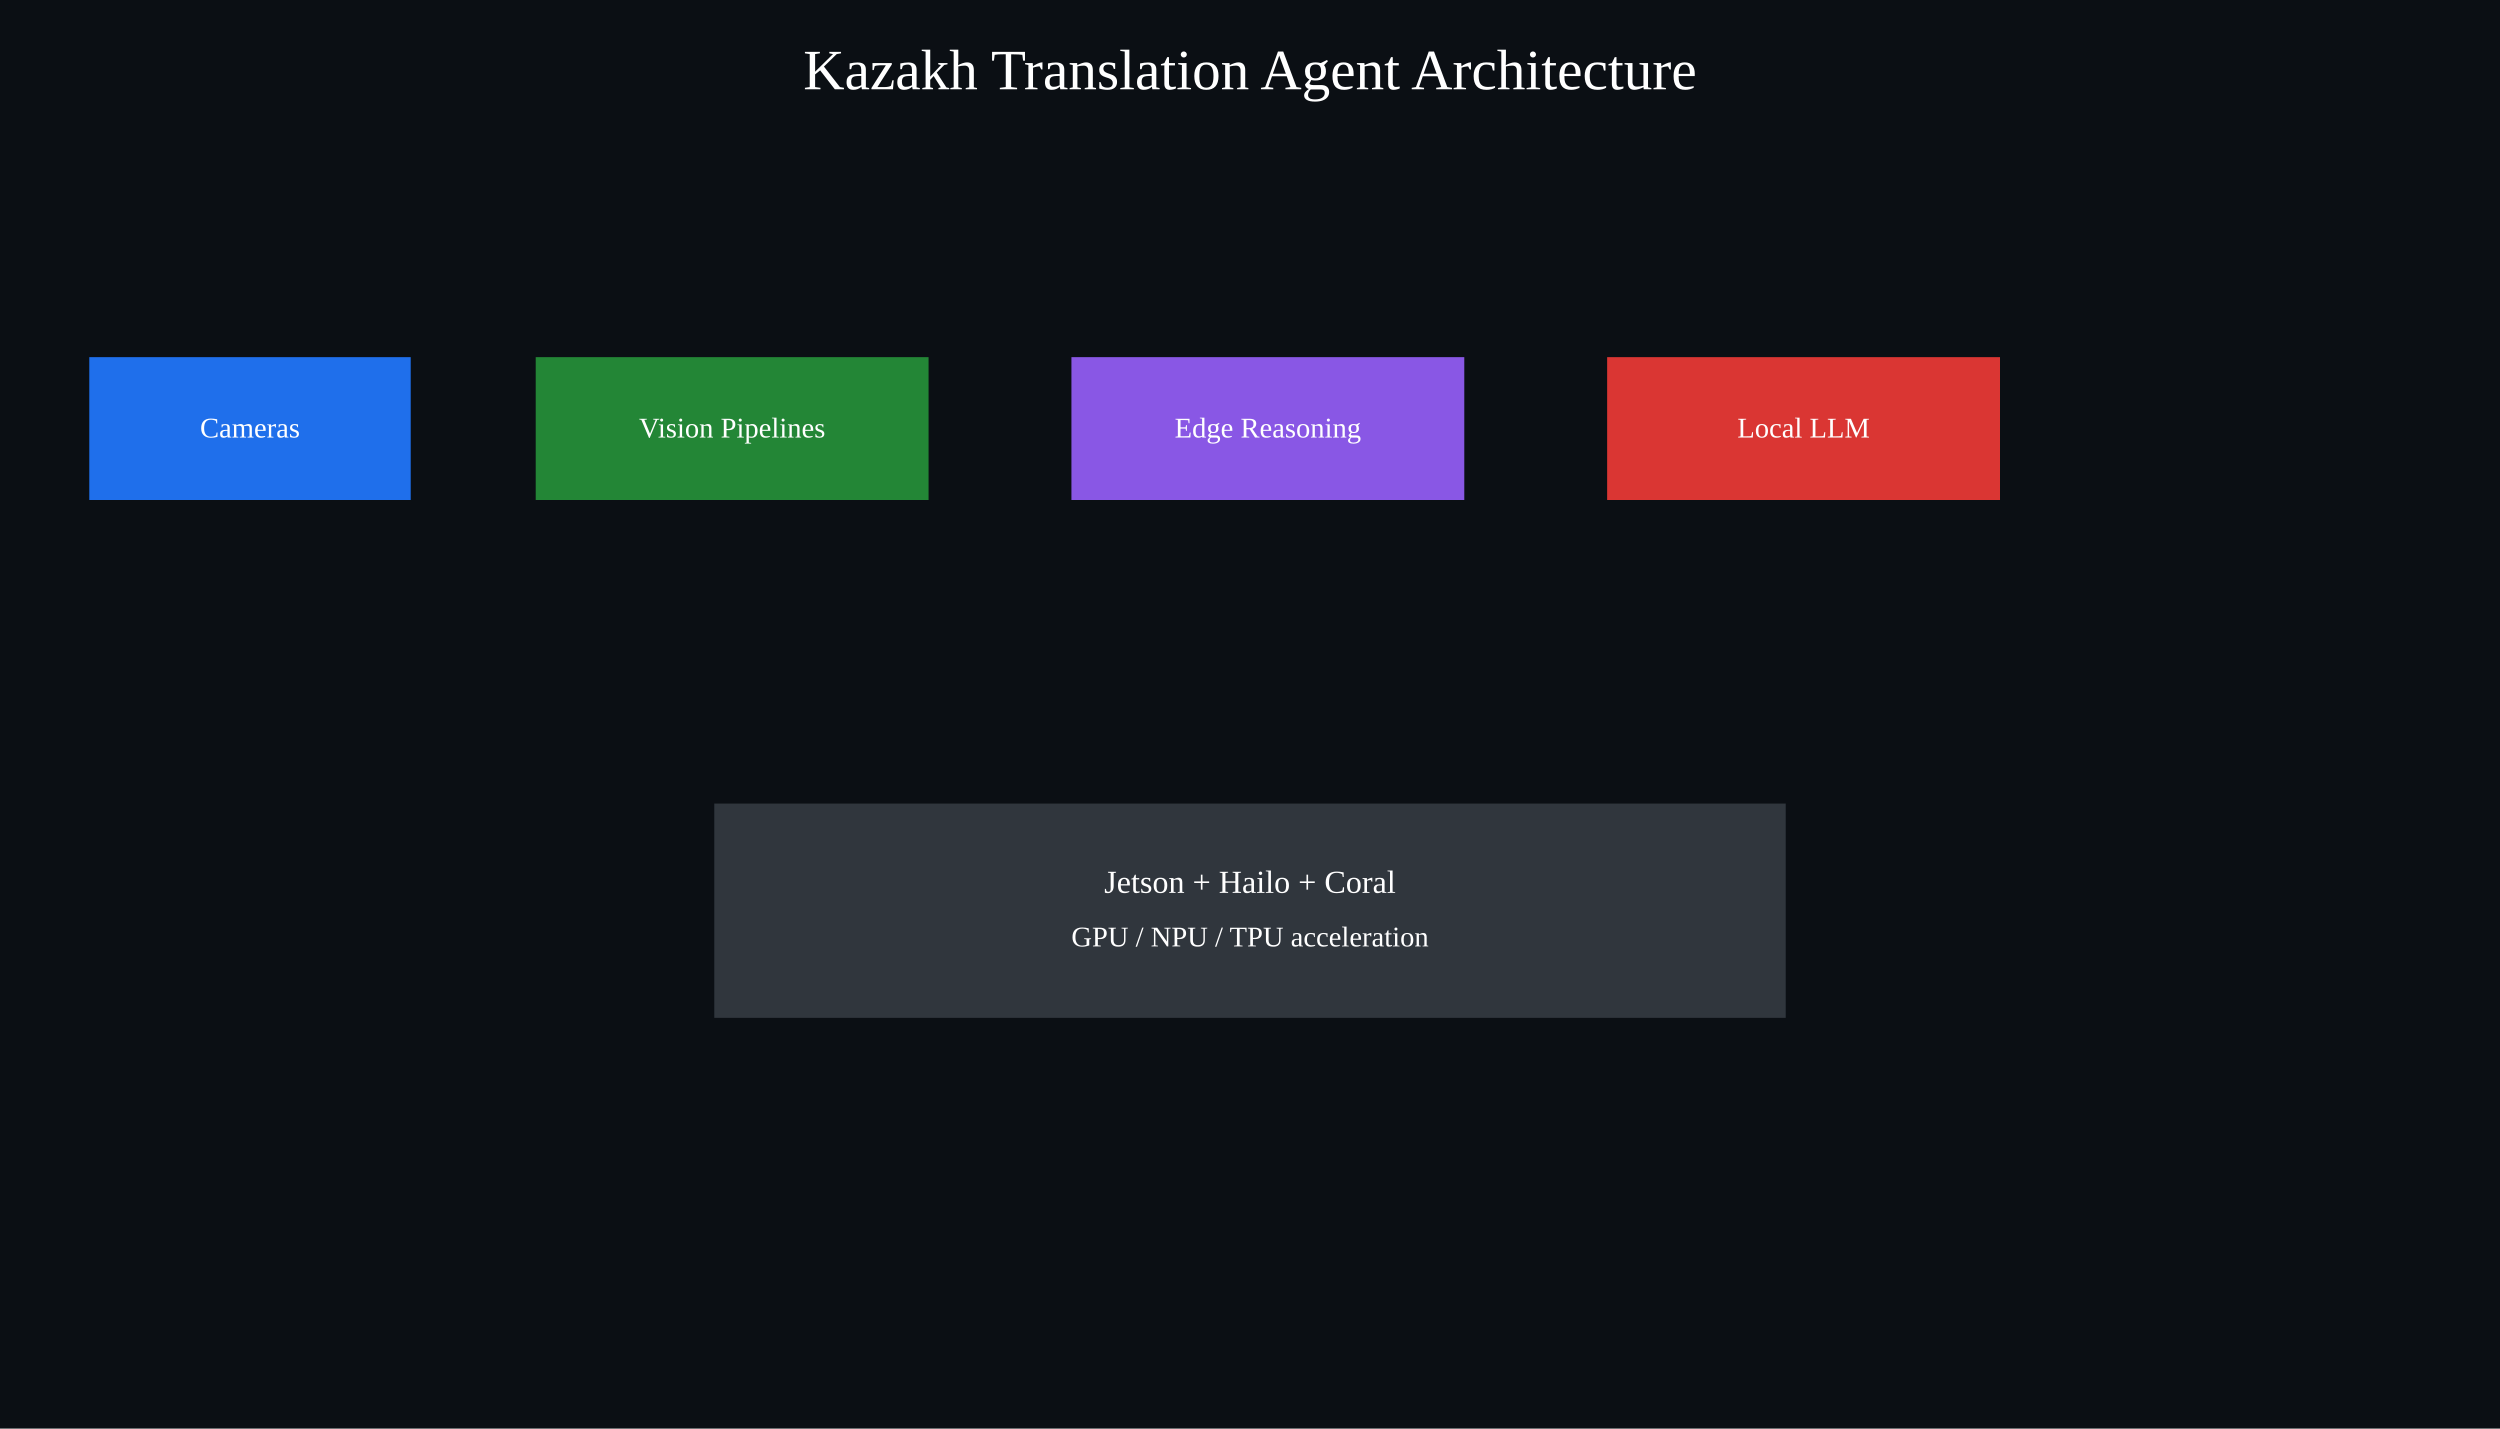
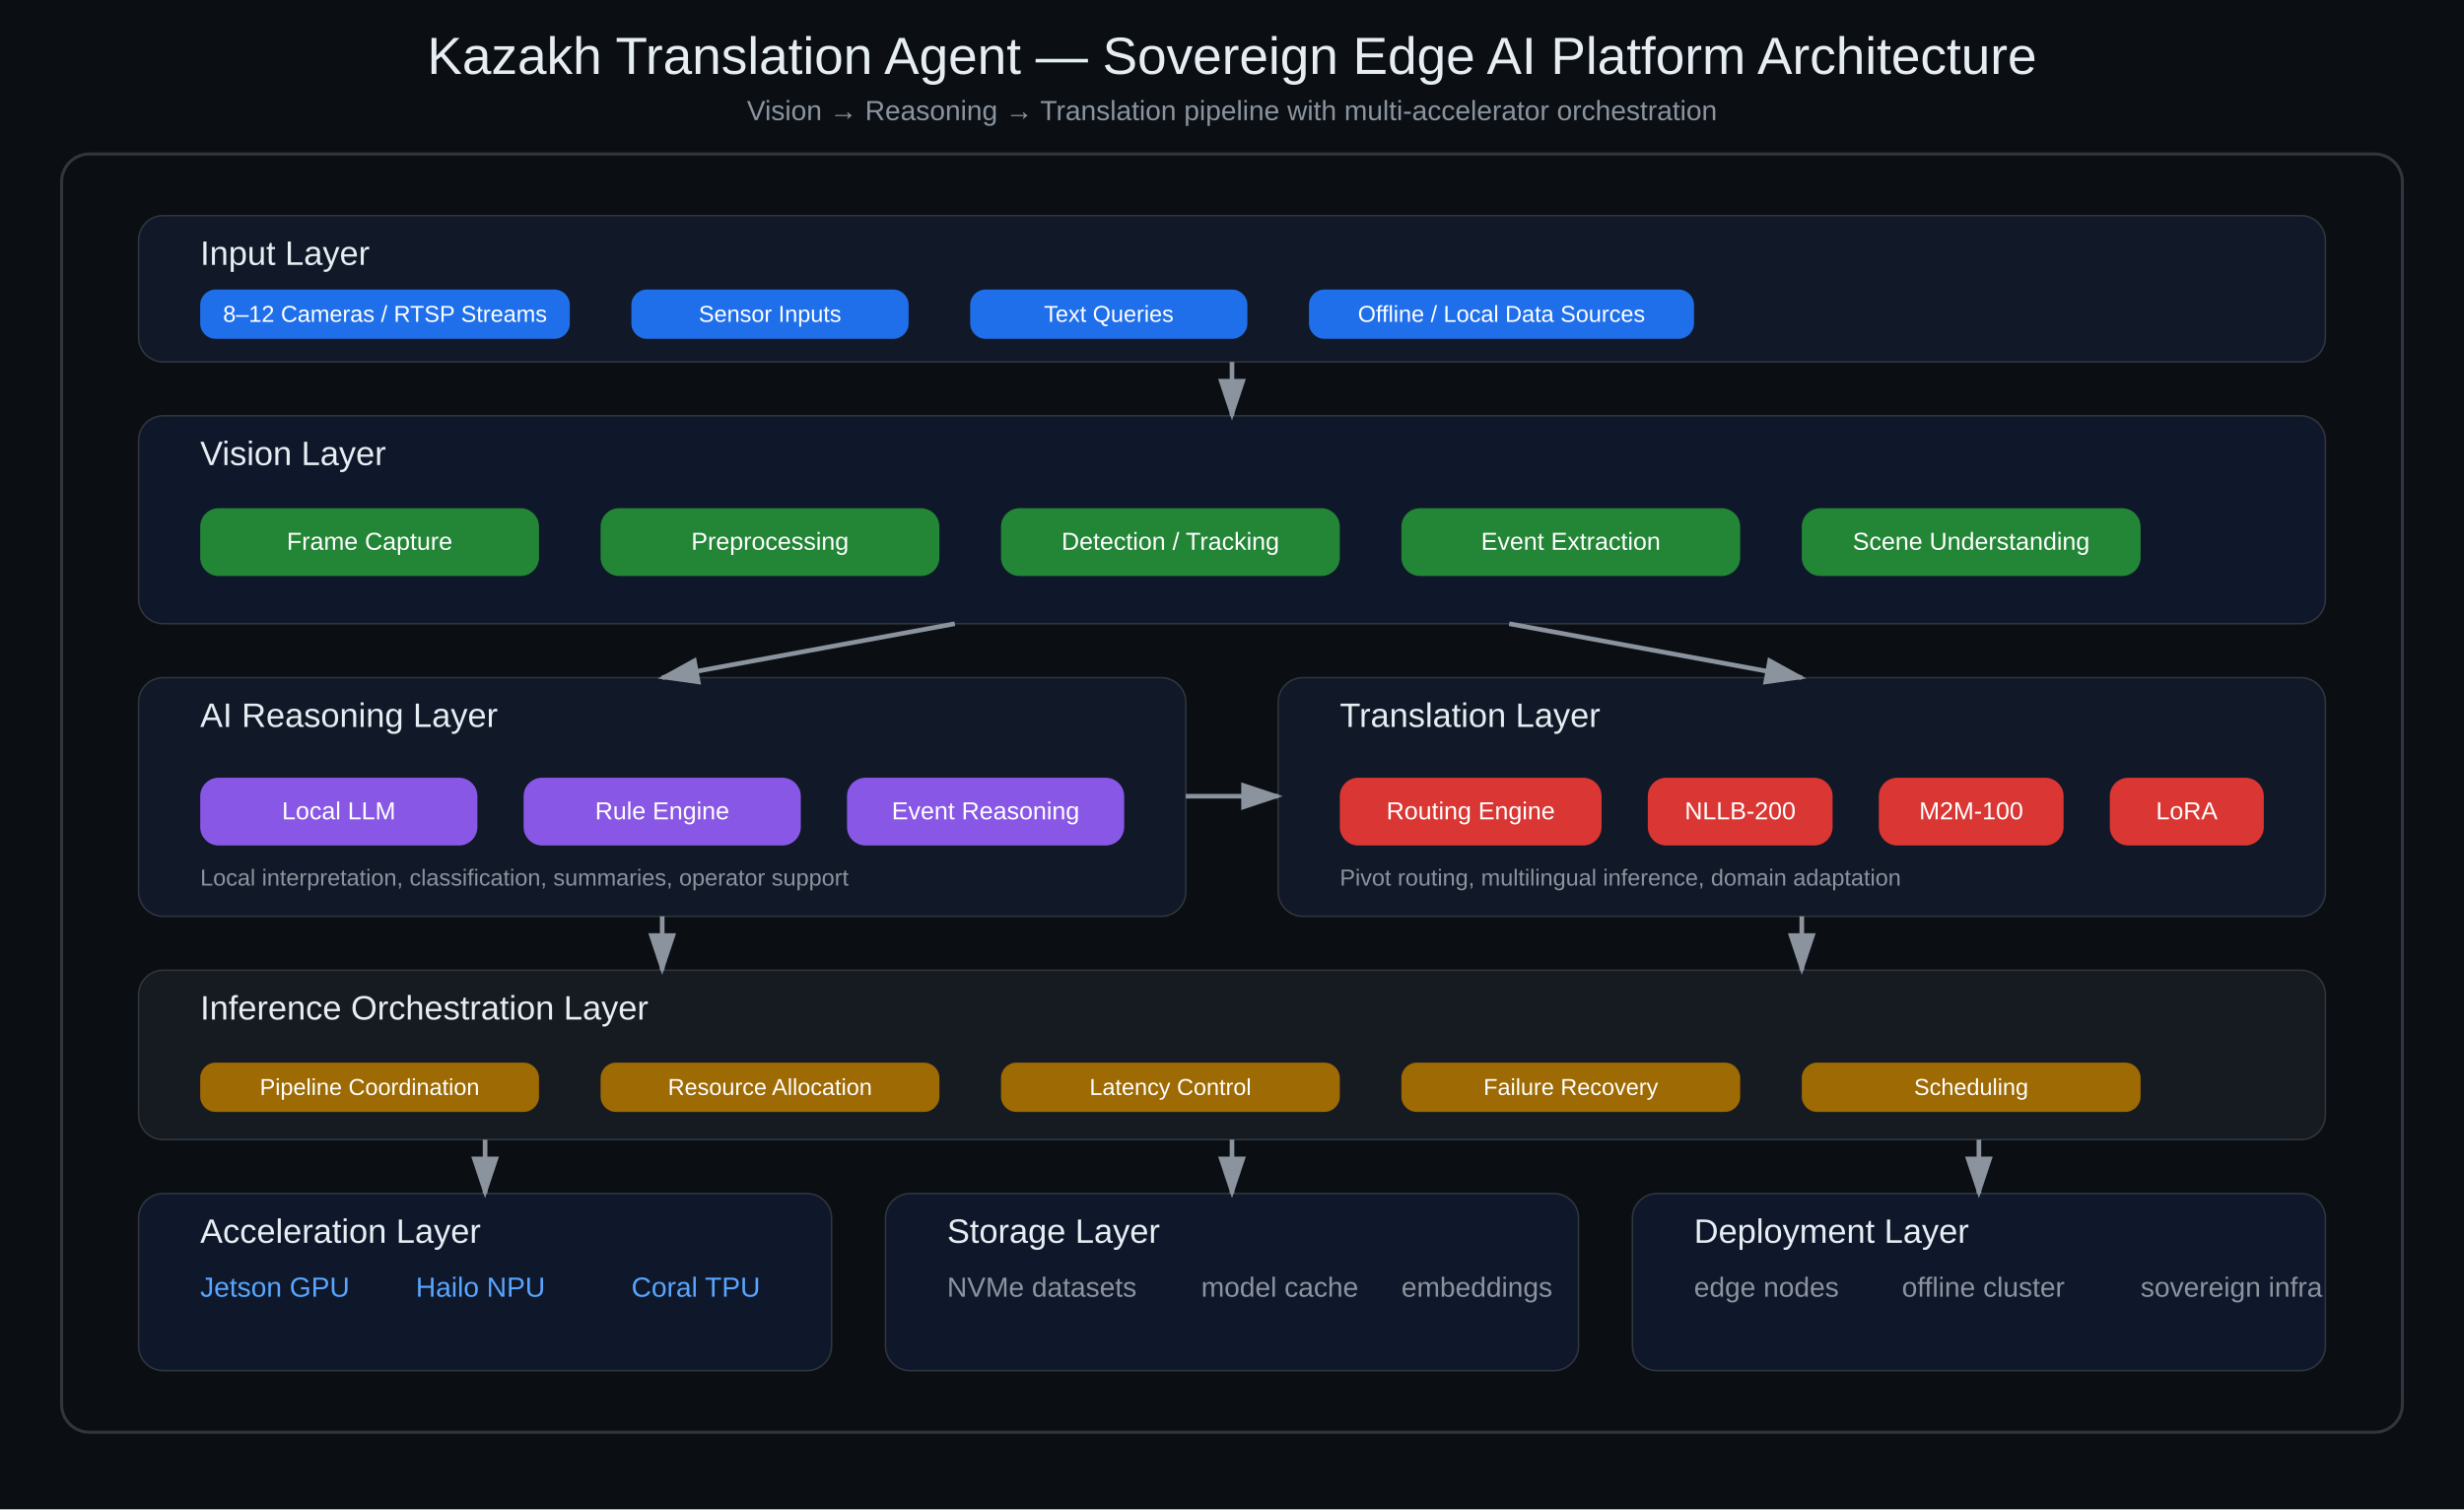
- <svg xmlns="http://www.w3.org/2000/svg" width="1400" height="800">
-   <rect x="0" y="0" width="1400" height="800" fill="#0b0f14" />
-   <text x="700" y="50" fill="#ffffff" font-size="32" text-anchor="middle">
- Kazakh Translation Agent Architecture
- </text>
-   <rect x="50" y="200" width="180" height="80" fill="#1f6feb" />
-   <text x="140" y="245" fill="white" font-size="16" text-anchor="middle">
- Cameras
- </text>
-   <rect x="300" y="200" width="220" height="80" fill="#238636" />
-   <text x="410" y="245" fill="white" font-size="16" text-anchor="middle">
- Vision Pipelines
- </text>
-   <rect x="600" y="200" width="220" height="80" fill="#8957e5" />
-   <text x="710" y="245" fill="white" font-size="16" text-anchor="middle">
- Edge Reasoning
- </text>
-   <rect x="900" y="200" width="220" height="80" fill="#da3633" />
-   <text x="1010" y="245" fill="white" font-size="16" text-anchor="middle">
- Local LLM
- </text>
-   <rect x="400" y="450" width="600" height="120" fill="#30363d" />
-   <text x="700" y="500" fill="white" font-size="18" text-anchor="middle">
- Jetson + Hailo + Coral
- </text>
-   <text x="700" y="530" fill="white" font-size="16" text-anchor="middle">
- GPU / NPU / TPU acceleration
- </text>
+ <svg xmlns="http://www.w3.org/2000/svg" width="1600" height="980" viewBox="0 0 1600 980">
+   <rect width="1600" height="980" fill="#0b0f14" />
+   <text x="800" y="48" fill="#e6edf3" font-size="34" font-family="Arial, Helvetica, sans-serif" text-anchor="middle">
+     Kazakh Translation Agent — Sovereign Edge AI Platform Architecture
+   </text>
+   <text x="800" y="78" fill="#8b949e" font-size="18" font-family="Arial, Helvetica, sans-serif" text-anchor="middle">
+     Vision → Reasoning → Translation pipeline with multi-accelerator orchestration
+   </text>
+   <rect x="40" y="100" width="1520" height="830" rx="18" fill="none" stroke="#30363d" stroke-width="2" />
+   <rect x="90" y="140" width="1420" height="95" rx="16" fill="#111827" stroke="#30363d" />
+   <text x="130" y="172" fill="#e6edf3" font-size="22" font-family="Arial, Helvetica, sans-serif">Input Layer</text>
+   <rect x="130" y="188" width="240" height="32" rx="10" fill="#1f6feb" />
+   <text x="250" y="209" fill="#ffffff" font-size="15" text-anchor="middle" font-family="Arial, Helvetica, sans-serif">8–12 Cameras / RTSP Streams</text>
+   <rect x="410" y="188" width="180" height="32" rx="10" fill="#1f6feb" />
+   <text x="500" y="209" fill="#ffffff" font-size="15" text-anchor="middle" font-family="Arial, Helvetica, sans-serif">Sensor Inputs</text>
+   <rect x="630" y="188" width="180" height="32" rx="10" fill="#1f6feb" />
+   <text x="720" y="209" fill="#ffffff" font-size="15" text-anchor="middle" font-family="Arial, Helvetica, sans-serif">Text Queries</text>
+   <rect x="850" y="188" width="250" height="32" rx="10" fill="#1f6feb" />
+   <text x="975" y="209" fill="#ffffff" font-size="15" text-anchor="middle" font-family="Arial, Helvetica, sans-serif">Offline / Local Data Sources</text>
+   <rect x="90" y="270" width="1420" height="135" rx="16" fill="#0f172a" stroke="#30363d" />
+   <text x="130" y="302" fill="#e6edf3" font-size="22" font-family="Arial, Helvetica, sans-serif">Vision Layer</text>
+   <rect x="130" y="330" width="220" height="44" rx="12" fill="#238636" />
+   <text x="240" y="357" fill="#ffffff" font-size="16" text-anchor="middle" font-family="Arial, Helvetica, sans-serif">Frame Capture</text>
+   <rect x="390" y="330" width="220" height="44" rx="12" fill="#238636" />
+   <text x="500" y="357" fill="#ffffff" font-size="16" text-anchor="middle" font-family="Arial, Helvetica, sans-serif">Preprocessing</text>
+   <rect x="650" y="330" width="220" height="44" rx="12" fill="#238636" />
+   <text x="760" y="357" fill="#ffffff" font-size="16" text-anchor="middle" font-family="Arial, Helvetica, sans-serif">Detection / Tracking</text>
+   <rect x="910" y="330" width="220" height="44" rx="12" fill="#238636" />
+   <text x="1020" y="357" fill="#ffffff" font-size="16" text-anchor="middle" font-family="Arial, Helvetica, sans-serif">Event Extraction</text>
+   <rect x="1170" y="330" width="220" height="44" rx="12" fill="#238636" />
+   <text x="1280" y="357" fill="#ffffff" font-size="16" text-anchor="middle" font-family="Arial, Helvetica, sans-serif">Scene Understanding</text>
+   <rect x="90" y="440" width="680" height="155" rx="16" fill="#111827" stroke="#30363d" />
+   <text x="130" y="472" fill="#e6edf3" font-size="22" font-family="Arial, Helvetica, sans-serif">AI Reasoning Layer</text>
+   <rect x="130" y="505" width="180" height="44" rx="12" fill="#8957e5" />
+   <text x="220" y="532" fill="#ffffff" font-size="16" text-anchor="middle" font-family="Arial, Helvetica, sans-serif">Local LLM</text>
+   <rect x="340" y="505" width="180" height="44" rx="12" fill="#8957e5" />
+   <text x="430" y="532" fill="#ffffff" font-size="16" text-anchor="middle" font-family="Arial, Helvetica, sans-serif">Rule Engine</text>
+   <rect x="550" y="505" width="180" height="44" rx="12" fill="#8957e5" />
+   <text x="640" y="532" fill="#ffffff" font-size="16" text-anchor="middle" font-family="Arial, Helvetica, sans-serif">Event Reasoning</text>
+   <text x="130" y="575" fill="#8b949e" font-size="15" font-family="Arial, Helvetica, sans-serif">
+     Local interpretation, classification, summaries, operator support
+   </text>
+   <rect x="830" y="440" width="680" height="155" rx="16" fill="#111827" stroke="#30363d" />
+   <text x="870" y="472" fill="#e6edf3" font-size="22" font-family="Arial, Helvetica, sans-serif">Translation Layer</text>
+   <rect x="870" y="505" width="170" height="44" rx="12" fill="#da3633" />
+   <text x="955" y="532" fill="#ffffff" font-size="16" text-anchor="middle" font-family="Arial, Helvetica, sans-serif">Routing Engine</text>
+   <rect x="1070" y="505" width="120" height="44" rx="12" fill="#da3633" />
+   <text x="1130" y="532" fill="#ffffff" font-size="16" text-anchor="middle" font-family="Arial, Helvetica, sans-serif">NLLB-200</text>
+   <rect x="1220" y="505" width="120" height="44" rx="12" fill="#da3633" />
+   <text x="1280" y="532" fill="#ffffff" font-size="16" text-anchor="middle" font-family="Arial, Helvetica, sans-serif">M2M-100</text>
+   <rect x="1370" y="505" width="100" height="44" rx="12" fill="#da3633" />
+   <text x="1420" y="532" fill="#ffffff" font-size="16" text-anchor="middle" font-family="Arial, Helvetica, sans-serif">LoRA</text>
+   <text x="870" y="575" fill="#8b949e" font-size="15" font-family="Arial, Helvetica, sans-serif">
+     Pivot routing, multilingual inference, domain adaptation
+   </text>
+   <rect x="90" y="630" width="1420" height="110" rx="16" fill="#161b22" stroke="#30363d" />
+   <text x="130" y="662" fill="#e6edf3" font-size="22" font-family="Arial, Helvetica, sans-serif">Inference Orchestration Layer</text>
+   <rect x="130" y="690" width="220" height="32" rx="10" fill="#9e6a03" />
+   <text x="240" y="711" fill="#ffffff" font-size="15" text-anchor="middle" font-family="Arial, Helvetica, sans-serif">Pipeline Coordination</text>
+   <rect x="390" y="690" width="220" height="32" rx="10" fill="#9e6a03" />
+   <text x="500" y="711" fill="#ffffff" font-size="15" text-anchor="middle" font-family="Arial, Helvetica, sans-serif">Resource Allocation</text>
+   <rect x="650" y="690" width="220" height="32" rx="10" fill="#9e6a03" />
+   <text x="760" y="711" fill="#ffffff" font-size="15" text-anchor="middle" font-family="Arial, Helvetica, sans-serif">Latency Control</text>
+   <rect x="910" y="690" width="220" height="32" rx="10" fill="#9e6a03" />
+   <text x="1020" y="711" fill="#ffffff" font-size="15" text-anchor="middle" font-family="Arial, Helvetica, sans-serif">Failure Recovery</text>
+   <rect x="1170" y="690" width="220" height="32" rx="10" fill="#9e6a03" />
+   <text x="1280" y="711" fill="#ffffff" font-size="15" text-anchor="middle" font-family="Arial, Helvetica, sans-serif">Scheduling</text>
+   <rect x="90" y="775" width="450" height="115" rx="16" fill="#0f172a" stroke="#30363d" />
+   <text x="130" y="807" fill="#e6edf3" font-size="22" font-family="Arial, Helvetica, sans-serif">Acceleration Layer</text>
+   <text x="130" y="842" fill="#58a6ff" font-size="18" font-family="Arial, Helvetica, sans-serif">Jetson GPU</text>
+   <text x="270" y="842" fill="#58a6ff" font-size="18" font-family="Arial, Helvetica, sans-serif">Hailo NPU</text>
+   <text x="410" y="842" fill="#58a6ff" font-size="18" font-family="Arial, Helvetica, sans-serif">Coral TPU</text>
+   <rect x="575" y="775" width="450" height="115" rx="16" fill="#0f172a" stroke="#30363d" />
+   <text x="615" y="807" fill="#e6edf3" font-size="22" font-family="Arial, Helvetica, sans-serif">Storage Layer</text>
+   <text x="615" y="842" fill="#8b949e" font-size="18" font-family="Arial, Helvetica, sans-serif">NVMe datasets</text>
+   <text x="780" y="842" fill="#8b949e" font-size="18" font-family="Arial, Helvetica, sans-serif">model cache</text>
+   <text x="910" y="842" fill="#8b949e" font-size="18" font-family="Arial, Helvetica, sans-serif">embeddings</text>
+   <rect x="1060" y="775" width="450" height="115" rx="16" fill="#0f172a" stroke="#30363d" />
+   <text x="1100" y="807" fill="#e6edf3" font-size="22" font-family="Arial, Helvetica, sans-serif">Deployment Layer</text>
+   <text x="1100" y="842" fill="#8b949e" font-size="18" font-family="Arial, Helvetica, sans-serif">edge nodes</text>
+   <text x="1235" y="842" fill="#8b949e" font-size="18" font-family="Arial, Helvetica, sans-serif">offline cluster</text>
+   <text x="1390" y="842" fill="#8b949e" font-size="18" font-family="Arial, Helvetica, sans-serif">sovereign infra</text>
+   <defs>
+     <marker id="arrow" markerWidth="10" markerHeight="10" refX="8" refY="3" orient="auto" markerUnits="strokeWidth">
+       <path d="M0,0 L0,6 L9,3 z" fill="#8b949e" />
+     </marker>
+   </defs>
+   <line x1="800" y1="235" x2="800" y2="270" stroke="#8b949e" stroke-width="3" marker-end="url(#arrow)" />
+   <line x1="620" y1="405" x2="430" y2="440" stroke="#8b949e" stroke-width="3" marker-end="url(#arrow)" />
+   <line x1="980" y1="405" x2="1170" y2="440" stroke="#8b949e" stroke-width="3" marker-end="url(#arrow)" />
+   <line x1="770" y1="517" x2="830" y2="517" stroke="#8b949e" stroke-width="3" marker-end="url(#arrow)" />
+   <line x1="430" y1="595" x2="430" y2="630" stroke="#8b949e" stroke-width="3" marker-end="url(#arrow)" />
+   <line x1="1170" y1="595" x2="1170" y2="630" stroke="#8b949e" stroke-width="3" marker-end="url(#arrow)" />
+   <line x1="315" y1="740" x2="315" y2="775" stroke="#8b949e" stroke-width="3" marker-end="url(#arrow)" />
+   <line x1="800" y1="740" x2="800" y2="775" stroke="#8b949e" stroke-width="3" marker-end="url(#arrow)" />
+   <line x1="1285" y1="740" x2="1285" y2="775" stroke="#8b949e" stroke-width="3" marker-end="url(#arrow)" />
</svg>
